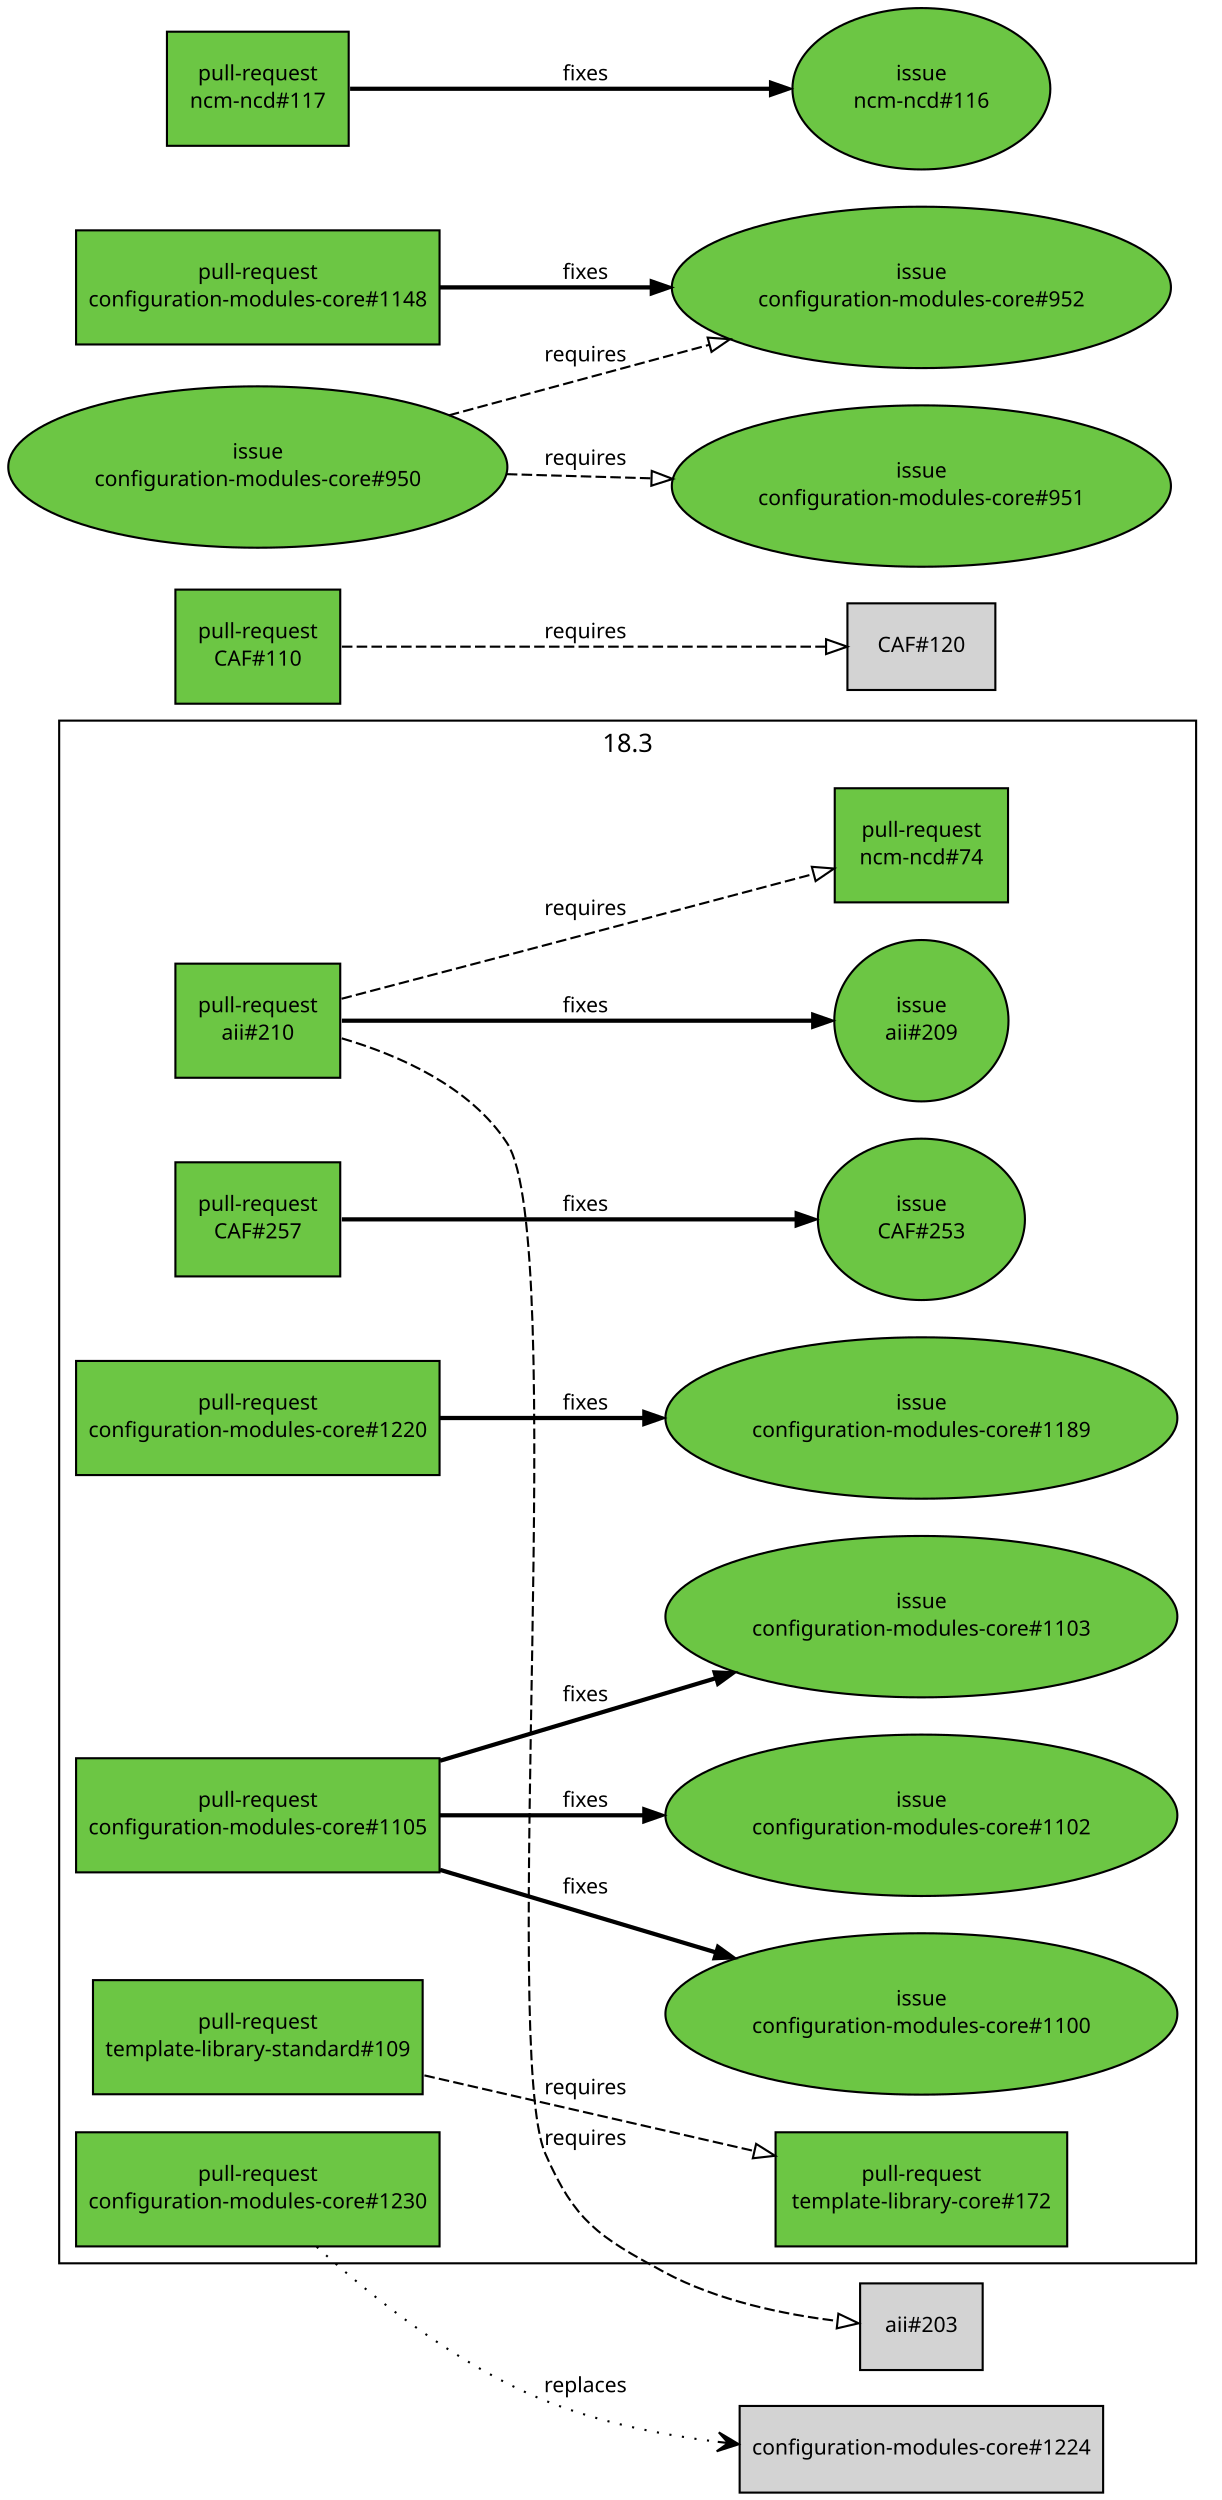
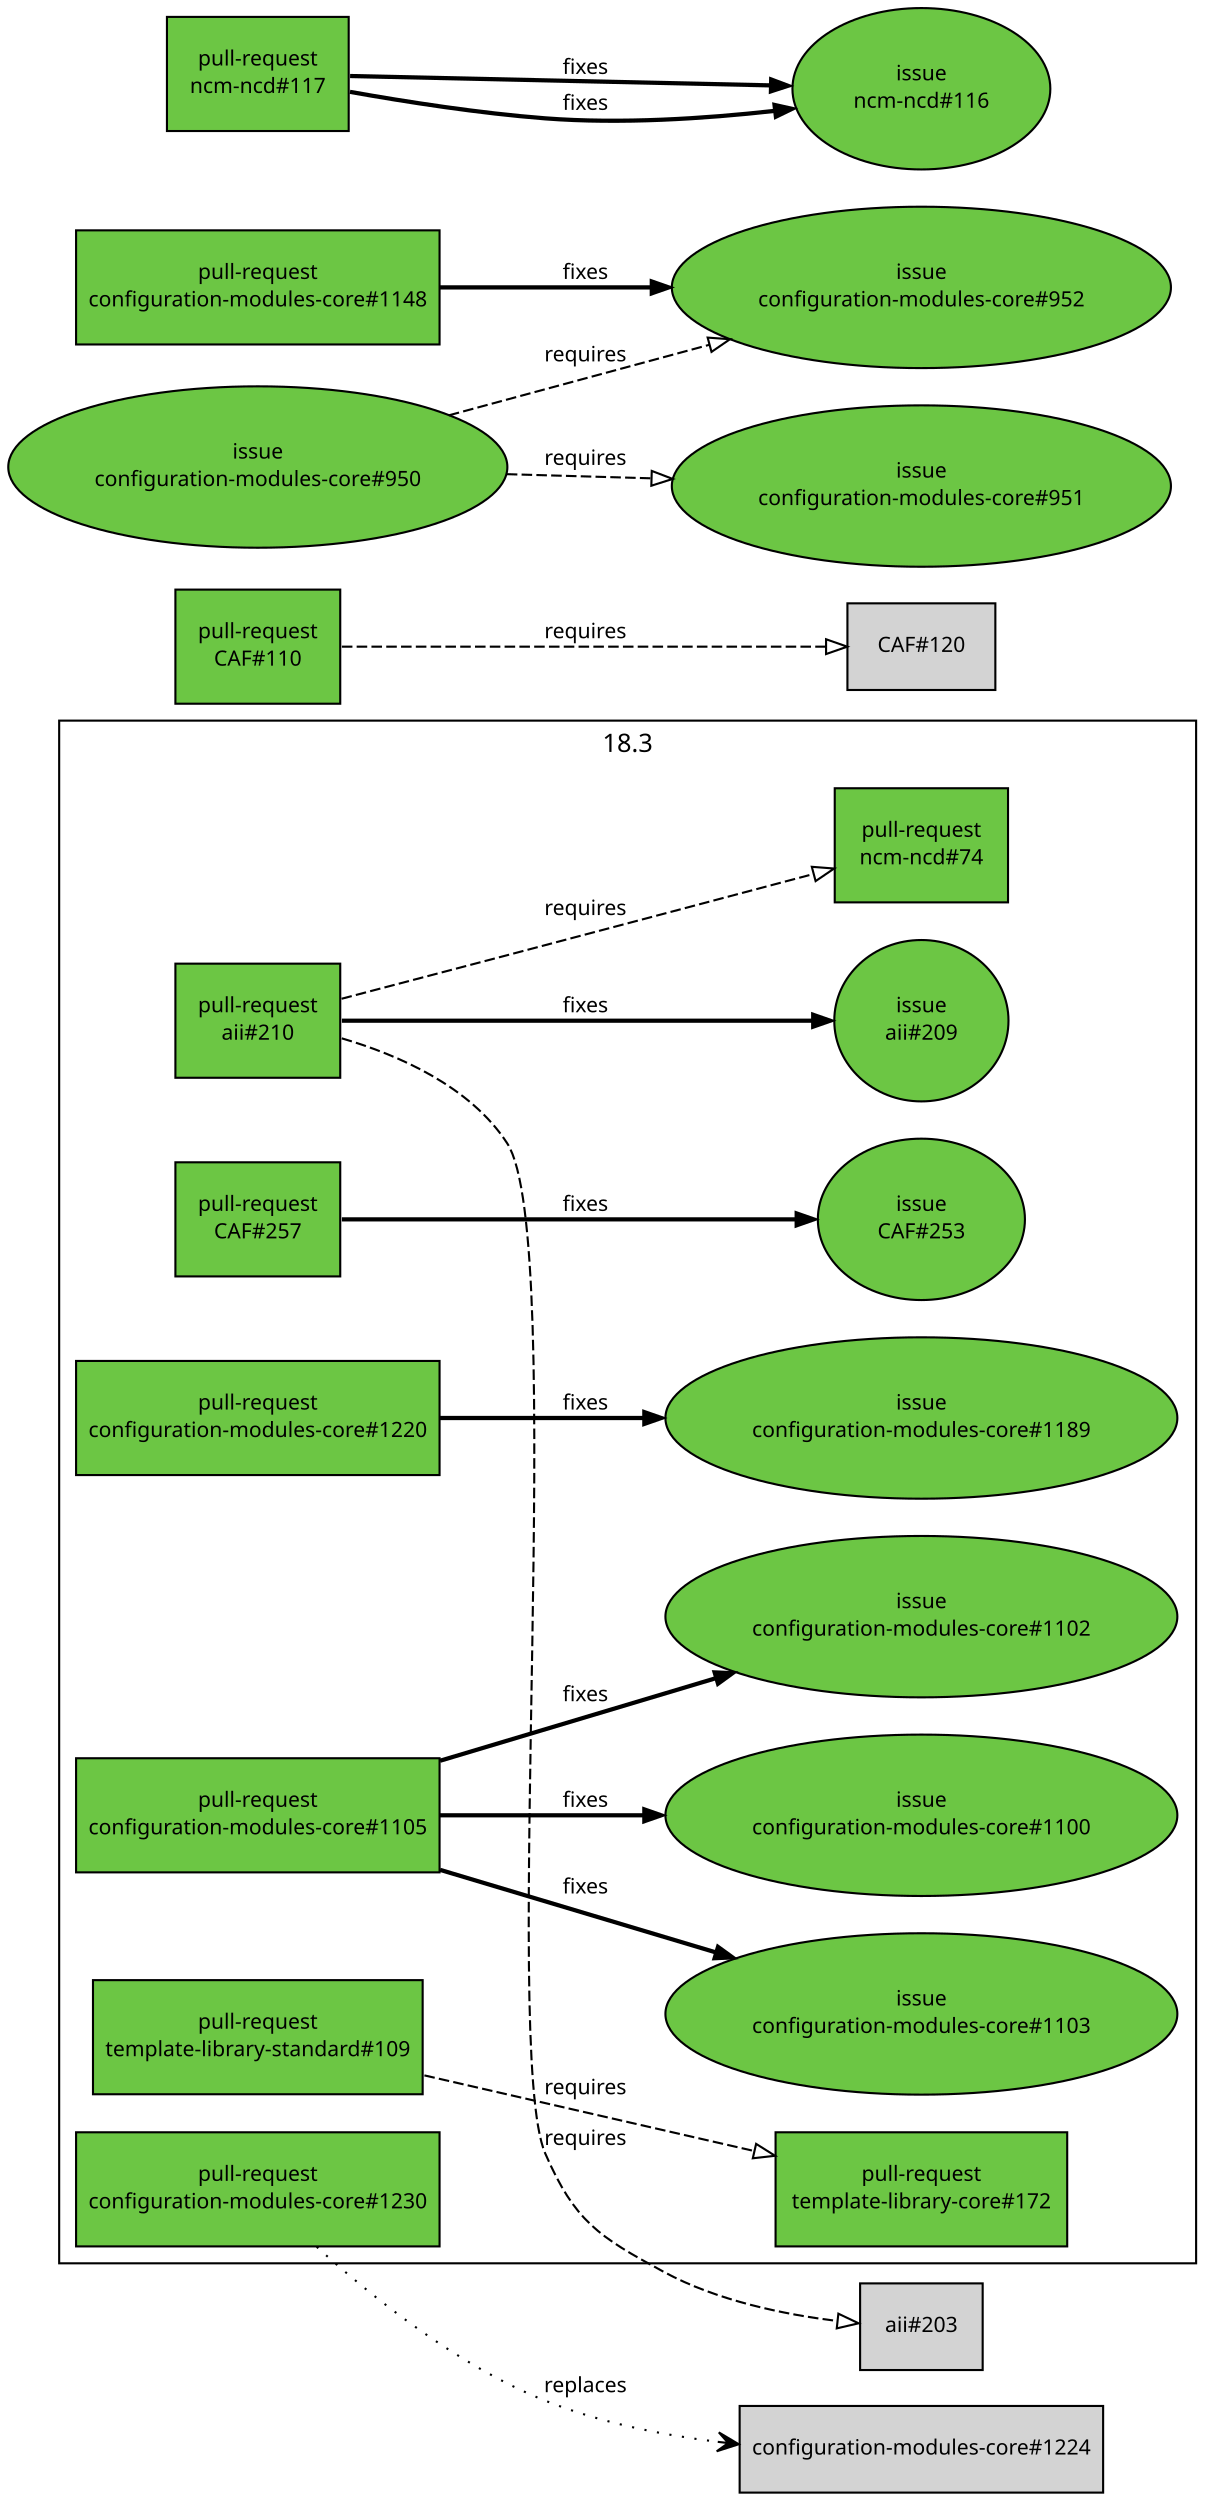
<svg xmlns="http://www.w3.org/2000/svg" xmlns:xlink="http://www.w3.org/1999/xlink" width="578pt" height="1183pt" viewBox="0.00 0.00 578.00 1183.00">
  <g id="graph1" class="graph" transform="scale(1 1) rotate(0) translate(4 1179)">
    <polygon fill="white" stroke="white" points="-4,5 -4,-1179 575,-1179 575,5 -4,5" />
    <g id="graph3" class="cluster">
      <polygon fill="none" stroke="black" points="24,-108 24,-838 562,-838 562,-108 24,-108" />
      <text text-anchor="middle" x="293" y="-823.2" font-family="Sans" font-size="12.00">18.3</text>
    </g>
    <g id="node1" class="node">
      <a xlink:href="https://github.com/quattor/aii/pull/210" xlink:title="Shellfe: support active config for plugins" target="_parent">
        <polygon fill="#6cc644" stroke="black" points="157,-723 79,-723 79,-669 157,-669 157,-723" />
        <text text-anchor="middle" x="118" y="-700" font-family="Sans" font-size="10.00">pull-request</text>
        <text text-anchor="middle" x="118" y="-687" font-family="Sans" font-size="10.00">aii#210</text>
      </a>
    </g>
    <g id="node3" class="node">
      <a xlink:href="https://github.com/quattor/aii/issues/209" xlink:title="support ACTIVE_CONFIG" target="_parent">
        <ellipse fill="#6cc644" stroke="black" cx="432" cy="-696" rx="41.217" ry="38.184" />
        <text text-anchor="middle" x="432" y="-700" font-family="Sans" font-size="10.00">issue</text>
        <text text-anchor="middle" x="432" y="-687" font-family="Sans" font-size="10.00">aii#209</text>
      </a>
    </g>
    <g id="edge2" class="edge">
      <path fill="none" stroke="black" stroke-width="2" d="M157.768,-696C214.279,-696 317.868,-696 380.284,-696" />
      <polygon fill="black" stroke="black" points="380.31,-699.5 390.31,-696 380.31,-692.5 380.31,-699.5" />
      <text text-anchor="middle" x="273" y="-700" font-family="Sans" font-size="10.00">fixes</text>
    </g>
    <g id="node5" class="node">
      <a xlink:href="https://github.com/quattor/ncm-ncd/pull/74" xlink:title="Set the current active config as an attribute to the component" target="_parent">
        <polygon fill="#6cc644" stroke="black" points="473,-806 391,-806 391,-752 473,-752 473,-806" />
        <text text-anchor="middle" x="432" y="-783" font-family="Sans" font-size="10.00">pull-request</text>
        <text text-anchor="middle" x="432" y="-770" font-family="Sans" font-size="10.00">ncm-ncd#74</text>
      </a>
    </g>
    <g id="edge4" class="edge">
      <path fill="none" stroke="black" stroke-dasharray="5,2" d="M157.609,-706.38C180.517,-712.39 209.889,-720.106 236,-727 285.266,-740.007 341.475,-754.927 381.028,-765.441" />
      <polygon fill="none" stroke="black" points="380.148,-768.828 390.711,-768.015 381.946,-762.063 380.148,-768.828" />
      <text text-anchor="middle" x="273" y="-746" font-family="Sans" font-size="10.00">requires</text>
    </g>
    <g id="node7" class="node">
      <polygon fill="lightgrey" stroke="black" points="461,-98.5 403,-98.5 403,-57.5 461,-57.5 461,-98.5" />
      <text text-anchor="middle" x="432" y="-75.5" font-family="Sans" font-size="10.00">aii#203</text>
    </g>
    <g id="edge6" class="edge">
      <path fill="none" stroke="black" stroke-dasharray="5,2" d="M157.721,-687.662C184.699,-679.744 218.537,-664.901 236,-638 264.94,-593.421 232.74,-208.712 254,-160 268.079,-127.74 279.072,-120.803 310,-104 335.309,-90.25 367.249,-83.769 392.1,-80.716" />
      <polygon fill="none" stroke="black" points="392.715,-84.17 402.276,-79.606 391.956,-77.211 392.715,-84.17" />
      <text text-anchor="middle" x="273" y="-164" font-family="Sans" font-size="10.00">requires</text>
    </g>
    <g id="node8" class="node">
      <a xlink:href="https://github.com/quattor/CAF/pull/257" xlink:title="Process: run process as another user" target="_parent">
        <polygon fill="#6cc644" stroke="black" points="157,-629 79,-629 79,-575 157,-575 157,-629" />
        <text text-anchor="middle" x="118" y="-606" font-family="Sans" font-size="10.00">pull-request</text>
        <text text-anchor="middle" x="118" y="-593" font-family="Sans" font-size="10.00">CAF#257</text>
      </a>
    </g>
    <g id="node10" class="node">
      <a xlink:href="https://github.com/quattor/CAF/issues/253" xlink:title="CAF::Process: Include an option to execute the command as an specific user" target="_parent">
        <ellipse fill="#6cc644" stroke="black" cx="432" cy="-602" rx="48.998" ry="38.184" />
        <text text-anchor="middle" x="432" y="-606" font-family="Sans" font-size="10.00">issue</text>
        <text text-anchor="middle" x="432" y="-593" font-family="Sans" font-size="10.00">CAF#253</text>
      </a>
    </g>
    <g id="edge8" class="edge">
      <path fill="none" stroke="black" stroke-width="2" d="M157.768,-602C211.934,-602 309.353,-602 372.308,-602" />
      <polygon fill="black" stroke="black" points="372.488,-605.5 382.488,-602 372.488,-598.5 372.488,-605.5" />
      <text text-anchor="middle" x="273" y="-606" font-family="Sans" font-size="10.00">fixes</text>
    </g>
    <g id="node11" class="node">
      <a xlink:href="https://github.com/quattor/CAF/pull/110" xlink:title="Download: API proposal" target="_parent">
        <polygon fill="#6cc644" stroke="black" points="157,-900 79,-900 79,-846 157,-846 157,-900" />
        <text text-anchor="middle" x="118" y="-877" font-family="Sans" font-size="10.00">pull-request</text>
        <text text-anchor="middle" x="118" y="-864" font-family="Sans" font-size="10.00">CAF#110</text>
      </a>
    </g>
    <g id="node13" class="node">
      <polygon fill="lightgrey" stroke="black" points="467,-893.5 397,-893.5 397,-852.5 467,-852.5 467,-893.5" />
      <text text-anchor="middle" x="432" y="-870.5" font-family="Sans" font-size="10.00">CAF#120</text>
    </g>
    <g id="edge10" class="edge">
      <path fill="none" stroke="black" stroke-dasharray="5,2" d="M157.768,-873C216.269,-873 325.221,-873 386.719,-873" />
      <polygon fill="none" stroke="black" points="386.897,-876.5 396.897,-873 386.897,-869.5 386.897,-876.5" />
      <text text-anchor="middle" x="273" y="-877" font-family="Sans" font-size="10.00">requires</text>
    </g>
    <g id="node14" class="node">
      <a xlink:href="https://github.com/quattor/configuration-modules-core/pull/1230" xlink:title="ncm-ceph: support for luminous, bluestore, ceph-volume and per host osd deployment" target="_parent">
        <polygon fill="#6cc644" stroke="black" points="204,-170 32,-170 32,-116 204,-116 204,-170" />
        <text text-anchor="middle" x="118" y="-147" font-family="Sans" font-size="10.00">pull-request</text>
        <text text-anchor="middle" x="118" y="-134" font-family="Sans" font-size="10.00">configuration-modules-core#1230</text>
      </a>
    </g>
    <g id="node16" class="node">
      <polygon fill="lightgrey" stroke="black" points="518,-40.5 346,-40.5 346,0.5 518,0.5 518,-40.5" />
      <text text-anchor="middle" x="432" y="-17.5" font-family="Sans" font-size="10.00">configuration-modules-core#1224</text>
    </g>
    <g id="edge12" class="edge">
      <path fill="none" stroke="black" stroke-dasharray="1,5" d="M145.867,-115.794C171.666,-92.357 212.244,-59.739 254,-43 279.389,-32.822 308.297,-26.92 335.324,-23.558" />
      <polygon fill="black" stroke="black" points="345.579,-22.39 336.153,-27.992 340.611,-22.956 335.644,-23.521 335.644,-23.521 335.644,-23.521 340.611,-22.956 335.134,-19.05 345.579,-22.39 345.579,-22.39" />
      <text text-anchor="middle" x="273" y="-47" font-family="Sans" font-size="10.00">replaces</text>
    </g>
    <g id="node17" class="node">
      <a xlink:href="https://github.com/quattor/configuration-modules-core/pull/1220" xlink:title="ncm-cups: Stop daemon if server not enabled" target="_parent">
        <polygon fill="#6cc644" stroke="black" points="204,-535 32,-535 32,-481 204,-481 204,-535" />
        <text text-anchor="middle" x="118" y="-512" font-family="Sans" font-size="10.00">pull-request</text>
        <text text-anchor="middle" x="118" y="-499" font-family="Sans" font-size="10.00">configuration-modules-core#1220</text>
      </a>
    </g>
    <g id="node19" class="node">
      <a xlink:href="https://github.com/quattor/configuration-modules-core/issues/1189" xlink:title="ncm-cups: Nodetype of client should stop running cups daemon" target="_parent">
        <ellipse fill="#6cc644" stroke="black" cx="432" cy="-508" rx="121.122" ry="38.184" />
        <text text-anchor="middle" x="432" y="-512" font-family="Sans" font-size="10.00">issue</text>
        <text text-anchor="middle" x="432" y="-499" font-family="Sans" font-size="10.00">configuration-modules-core#1189</text>
      </a>
    </g>
    <g id="edge14" class="edge">
      <path fill="none" stroke="black" stroke-width="2" d="M204.217,-508C233.916,-508 267.888,-508 300.372,-508" />
      <polygon fill="black" stroke="black" points="300.399,-511.5 310.399,-508 300.399,-504.5 300.399,-511.5" />
      <text text-anchor="middle" x="273" y="-512" font-family="Sans" font-size="10.00">fixes</text>
    </g>
    <g id="node20" class="node">
      <a xlink:href="https://github.com/quattor/configuration-modules-core/pull/1105" xlink:title="ncm-authconfig: fix krb5_realm, user_object_class and newline between ldap_krb5_canonicalize and ldap_krb5_realm" target="_parent">
        <polygon fill="#6cc644" stroke="black" points="204,-347 32,-347 32,-293 204,-293 204,-347" />
        <text text-anchor="middle" x="118" y="-324" font-family="Sans" font-size="10.00">pull-request</text>
        <text text-anchor="middle" x="118" y="-311" font-family="Sans" font-size="10.00">configuration-modules-core#1105</text>
      </a>
    </g>
    <g id="node22" class="node">
      <a xlink:href="https://github.com/quattor/configuration-modules-core/issues/1100" xlink:title="ncm-authconfig : no newline after krb5_canonicalize option" target="_parent">
+         <ellipse fill="#6cc644" stroke="black" cx="432" cy="-320" rx="121.122" ry="38.184" />
+         <text text-anchor="middle" x="432" y="-324" font-family="Sans" font-size="10.00">issue</text>
+         <text text-anchor="middle" x="432" y="-311" font-family="Sans" font-size="10.00">configuration-modules-core#1100</text>
+       </a>
+     </g>
+     <g id="edge16" class="edge">
+       <path fill="none" stroke="black" stroke-width="2" d="M204.217,-320C233.916,-320 267.888,-320 300.372,-320" />
+       <polygon fill="black" stroke="black" points="300.399,-323.5 310.399,-320 300.399,-316.5 300.399,-323.5" />
+       <text text-anchor="middle" x="273" y="-324" font-family="Sans" font-size="10.00">fixes</text>
+     </g>
+     <g id="node24" class="node">
+       <a xlink:href="https://github.com/quattor/configuration-modules-core/issues/1102" xlink:title="ncm-authconfig: There is no " target="_parent">
+         <ellipse fill="#6cc644" stroke="black" cx="432" cy="-414" rx="121.122" ry="38.184" />
+         <text text-anchor="middle" x="432" y="-418" font-family="Sans" font-size="10.00">issue</text>
+         <text text-anchor="middle" x="432" y="-405" font-family="Sans" font-size="10.00">configuration-modules-core#1102</text>
+       </a>
+     </g>
+     <g id="edge18" class="edge">
+       <path fill="none" stroke="black" stroke-width="2" d="M204.217,-345.81C244.557,-357.887 292.783,-372.324 334.453,-384.798" />
+       <polygon fill="black" stroke="black" points="333.48,-388.16 344.064,-387.675 335.488,-381.454 333.48,-388.16" />
+       <text text-anchor="middle" x="273" y="-374" font-family="Sans" font-size="10.00">fixes</text>
+     </g>
+     <g id="node26" class="node">
+       <a xlink:href="https://github.com/quattor/configuration-modules-core/issues/1103" xlink:title="ncm-authconfig: krb5_realm = ARRAY(0x39a5830)" target="_parent">
        <ellipse fill="#6cc644" stroke="black" cx="432" cy="-226" rx="121.122" ry="38.184" />
        <text text-anchor="middle" x="432" y="-230" font-family="Sans" font-size="10.00">issue</text>
-         <text text-anchor="middle" x="432" y="-217" font-family="Sans" font-size="10.00">configuration-modules-core#1100</text>
-       </a>
-     </g>
-     <g id="edge16" class="edge">
+         <text text-anchor="middle" x="432" y="-217" font-family="Sans" font-size="10.00">configuration-modules-core#1103</text>
+       </a>
+     </g>
+     <g id="edge20" class="edge">
      <path fill="none" stroke="black" stroke-width="2" d="M204.217,-294.19C244.557,-282.113 292.783,-267.676 334.453,-255.202" />
      <polygon fill="black" stroke="black" points="335.488,-258.546 344.064,-252.325 333.48,-251.84 335.488,-258.546" />
      <text text-anchor="middle" x="273" y="-283" font-family="Sans" font-size="10.00">fixes</text>
-     </g>
-     <g id="node24" class="node">
-       <a xlink:href="https://github.com/quattor/configuration-modules-core/issues/1102" xlink:title="ncm-authconfig: There is no " target="_parent">
-         <ellipse fill="#6cc644" stroke="black" cx="432" cy="-320" rx="121.122" ry="38.184" />
-         <text text-anchor="middle" x="432" y="-324" font-family="Sans" font-size="10.00">issue</text>
-         <text text-anchor="middle" x="432" y="-311" font-family="Sans" font-size="10.00">configuration-modules-core#1102</text>
-       </a>
-     </g>
-     <g id="edge18" class="edge">
-       <path fill="none" stroke="black" stroke-width="2" d="M204.217,-320C233.916,-320 267.888,-320 300.372,-320" />
-       <polygon fill="black" stroke="black" points="300.399,-323.5 310.399,-320 300.399,-316.5 300.399,-323.5" />
-       <text text-anchor="middle" x="273" y="-324" font-family="Sans" font-size="10.00">fixes</text>
-     </g>
-     <g id="node26" class="node">
-       <a xlink:href="https://github.com/quattor/configuration-modules-core/issues/1103" xlink:title="ncm-authconfig: krb5_realm = ARRAY(0x39a5830)" target="_parent">
-         <ellipse fill="#6cc644" stroke="black" cx="432" cy="-414" rx="121.122" ry="38.184" />
-         <text text-anchor="middle" x="432" y="-418" font-family="Sans" font-size="10.00">issue</text>
-         <text text-anchor="middle" x="432" y="-405" font-family="Sans" font-size="10.00">configuration-modules-core#1103</text>
-       </a>
-     </g>
-     <g id="edge20" class="edge">
-       <path fill="none" stroke="black" stroke-width="2" d="M204.217,-345.81C244.557,-357.887 292.783,-372.324 334.453,-384.798" />
-       <polygon fill="black" stroke="black" points="333.48,-388.16 344.064,-387.675 335.488,-381.454 333.48,-388.16" />
-       <text text-anchor="middle" x="273" y="-374" font-family="Sans" font-size="10.00">fixes</text>
    </g>
    <g id="node27" class="node">
      <a xlink:href="https://github.com/quattor/configuration-modules-core/pull/1148" xlink:title="ncm-spma: Remove support from groups from spma yumng backend" target="_parent">
        <polygon fill="#6cc644" stroke="black" points="204,-1070 32,-1070 32,-1016 204,-1016 204,-1070" />
        <text text-anchor="middle" x="118" y="-1047" font-family="Sans" font-size="10.00">pull-request</text>
        <text text-anchor="middle" x="118" y="-1034" font-family="Sans" font-size="10.00">configuration-modules-core#1148</text>
      </a>
    </g>
    <g id="node29" class="node">
      <a xlink:href="https://github.com/quattor/configuration-modules-core/issues/952" xlink:title="ncm-spma (yumng): Remove support for package groups" target="_parent">
        <ellipse fill="#6cc644" stroke="black" cx="432" cy="-1043" rx="118.087" ry="38.184" />
        <text text-anchor="middle" x="432" y="-1047" font-family="Sans" font-size="10.00">issue</text>
        <text text-anchor="middle" x="432" y="-1034" font-family="Sans" font-size="10.00">configuration-modules-core#952</text>
      </a>
    </g>
    <g id="edge22" class="edge">
      <path fill="none" stroke="black" stroke-width="2" d="M204.217,-1043C234.903,-1043 270.151,-1043 303.606,-1043" />
      <polygon fill="black" stroke="black" points="303.924,-1046.5 313.924,-1043 303.924,-1039.5 303.924,-1046.5" />
      <text text-anchor="middle" x="273" y="-1047" font-family="Sans" font-size="10.00">fixes</text>
    </g>
    <g id="node30" class="node">
      <a xlink:href="https://github.com/quattor/configuration-modules-core/issues/950" xlink:title="ncm-spma: Remove support for package groups from yum backends" target="_parent">
        <ellipse fill="#6cc644" stroke="black" cx="118" cy="-958" rx="118.087" ry="38.184" />
        <text text-anchor="middle" x="118" y="-962" font-family="Sans" font-size="10.00">issue</text>
        <text text-anchor="middle" x="118" y="-949" font-family="Sans" font-size="10.00">configuration-modules-core#950</text>
      </a>
    </g>
    <g id="edge26" class="edge">
      <path fill="none" stroke="black" stroke-dasharray="5,2" d="M208.401,-982.471C246.98,-992.915 292.147,-1005.14 331.747,-1015.86" />
      <polygon fill="none" stroke="black" points="330.855,-1019.25 341.422,-1018.48 332.684,-1012.49 330.855,-1019.25" />
      <text text-anchor="middle" x="273" y="-1008" font-family="Sans" font-size="10.00">requires</text>
    </g>
    <g id="node32" class="node">
      <a xlink:href="https://github.com/quattor/configuration-modules-core/issues/951" xlink:title="ncm-spma (yum): Remove support for package groups" target="_parent">
        <ellipse fill="#6cc644" stroke="black" cx="432" cy="-949" rx="118.087" ry="38.184" />
        <text text-anchor="middle" x="432" y="-953" font-family="Sans" font-size="10.00">issue</text>
        <text text-anchor="middle" x="432" y="-940" font-family="Sans" font-size="10.00">configuration-modules-core#951</text>
      </a>
    </g>
    <g id="edge24" class="edge">
      <path fill="none" stroke="black" stroke-dasharray="5,2" d="M235.815,-954.623C258.074,-953.985 281.456,-953.315 304.01,-952.668" />
      <polygon fill="none" stroke="black" points="304.412,-956.159 314.308,-952.373 304.212,-949.161 304.412,-956.159" />
      <text text-anchor="middle" x="273" y="-959" font-family="Sans" font-size="10.00">requires</text>
    </g>
    <g id="node34" class="node">
      <a xlink:href="https://github.com/quattor/ncm-ncd/pull/117" xlink:title="Allow component modules to be loaded from any path" target="_parent">
-         <polygon fill="#6cc644" stroke="black" points="161,-1164 75,-1164 75,-1110 161,-1110 161,-1164" />
-         <text text-anchor="middle" x="118" y="-1141" font-family="Sans" font-size="10.00">pull-request</text>
-         <text text-anchor="middle" x="118" y="-1128" font-family="Sans" font-size="10.00">ncm-ncd#117</text>
+         <polygon fill="#6cc644" stroke="black" points="161,-1171 75,-1171 75,-1117 161,-1117 161,-1171" />
+         <text text-anchor="middle" x="118" y="-1148" font-family="Sans" font-size="10.00">pull-request</text>
+         <text text-anchor="middle" x="118" y="-1135" font-family="Sans" font-size="10.00">ncm-ncd#117</text>
      </a>
    </g>
    <g id="node36" class="node">
      <a xlink:href="https://github.com/quattor/ncm-ncd/issues/116" xlink:title="hasFile() prevents component modules from being relocated" target="_parent">
        <ellipse fill="#6cc644" stroke="black" cx="432" cy="-1137" rx="61.018" ry="38.184" />
        <text text-anchor="middle" x="432" y="-1141" font-family="Sans" font-size="10.00">issue</text>
        <text text-anchor="middle" x="432" y="-1128" font-family="Sans" font-size="10.00">ncm-ncd#116</text>
      </a>
    </g>
    <g id="edge28" class="edge">
-       <path fill="none" stroke="black" stroke-width="2" d="M161.66,-1137C212.954,-1137 298.809,-1137 360.001,-1137" />
-       <polygon fill="black" stroke="black" points="360.362,-1140.5 370.362,-1137 360.362,-1133.5 360.362,-1140.5" />
-       <text text-anchor="middle" x="273" y="-1141" font-family="Sans" font-size="10.00">fixes</text>
-     </g>
-     <g id="node37" class="node">
+       <path fill="none" stroke="black" stroke-width="2" d="M161.66,-1143.03C212.954,-1141.88 298.809,-1139.97 360.001,-1138.61" />
+       <polygon fill="black" stroke="black" points="360.442,-1142.1 370.362,-1138.37 360.286,-1135.1 360.442,-1142.1" />
+       <text text-anchor="middle" x="273" y="-1144" font-family="Sans" font-size="10.00">fixes</text>
+     </g>
+     <g id="edge30" class="edge">
+       <path fill="none" stroke="black" stroke-width="2" d="M161.595,-1135.53C188.18,-1130.8 222.914,-1125.39 254,-1123 289.712,-1120.26 329.449,-1122.84 362.302,-1126.51" />
+       <polygon fill="black" stroke="black" points="361.926,-1129.99 372.265,-1127.67 362.74,-1123.03 361.926,-1129.99" />
+       <text text-anchor="middle" x="273" y="-1127" font-family="Sans" font-size="10.00">fixes</text>
+     </g>
+     <g id="node38" class="node">
      <a xlink:href="https://github.com/quattor/template-library-standard/pull/109" xlink:title="Add sample of nVidia workstation and compute GPUs" target="_parent">
        <polygon fill="#6cc644" stroke="black" points="196,-242 40,-242 40,-188 196,-188 196,-242" />
        <text text-anchor="middle" x="118" y="-219" font-family="Sans" font-size="10.00">pull-request</text>
        <text text-anchor="middle" x="118" y="-206" font-family="Sans" font-size="10.00">template-library-standard#109</text>
      </a>
    </g>
-     <g id="node39" class="node">
+     <g id="node40" class="node">
      <a xlink:href="https://github.com/quattor/template-library-core/pull/172" xlink:title="Allow RAM to be modelled on GPU cards" target="_parent">
        <polygon fill="#6cc644" stroke="black" points="501,-170 363,-170 363,-116 501,-116 501,-170" />
        <text text-anchor="middle" x="432" y="-147" font-family="Sans" font-size="10.00">pull-request</text>
        <text text-anchor="middle" x="432" y="-134" font-family="Sans" font-size="10.00">template-library-core#172</text>
      </a>
    </g>
-     <g id="edge30" class="edge">
+     <g id="edge32" class="edge">
      <path fill="none" stroke="black" stroke-dasharray="5,2" d="M196.83,-196.924C244.488,-185.996 305.049,-172.11 352.777,-161.166" />
      <polygon fill="none" stroke="black" points="353.793,-164.524 362.758,-158.877 352.229,-157.701 353.793,-164.524" />
      <text text-anchor="middle" x="273" y="-188" font-family="Sans" font-size="10.00">requires</text>
    </g>
  </g>
</svg>
